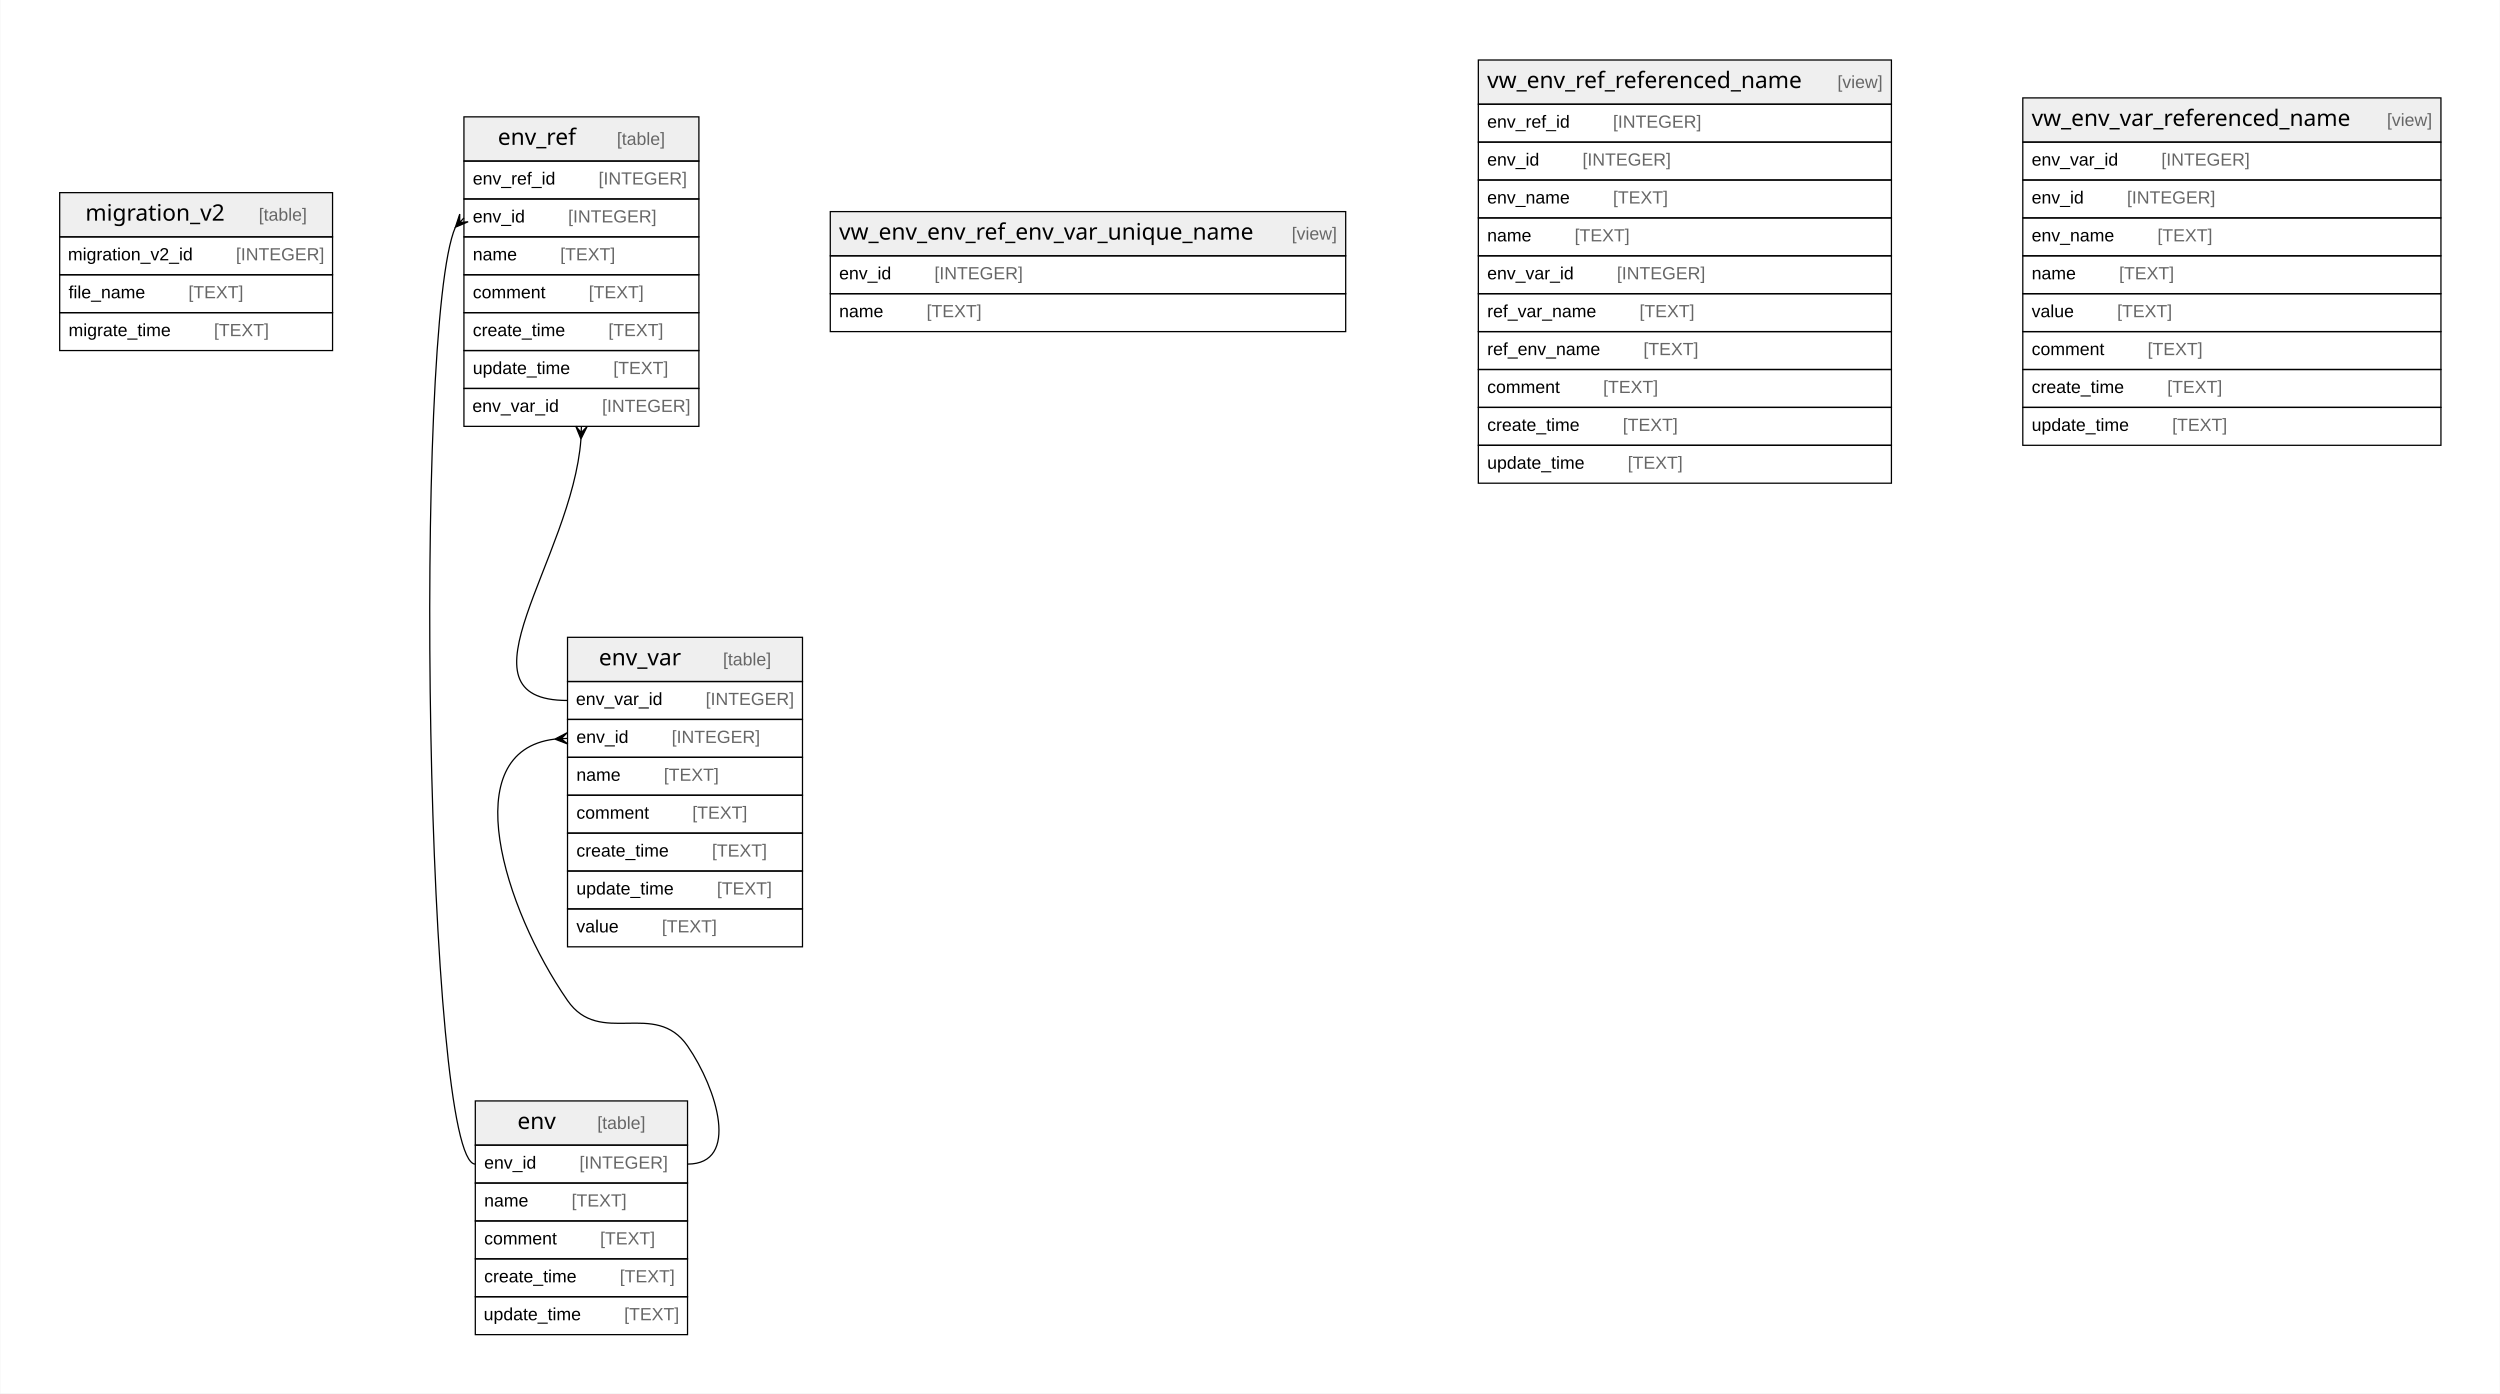
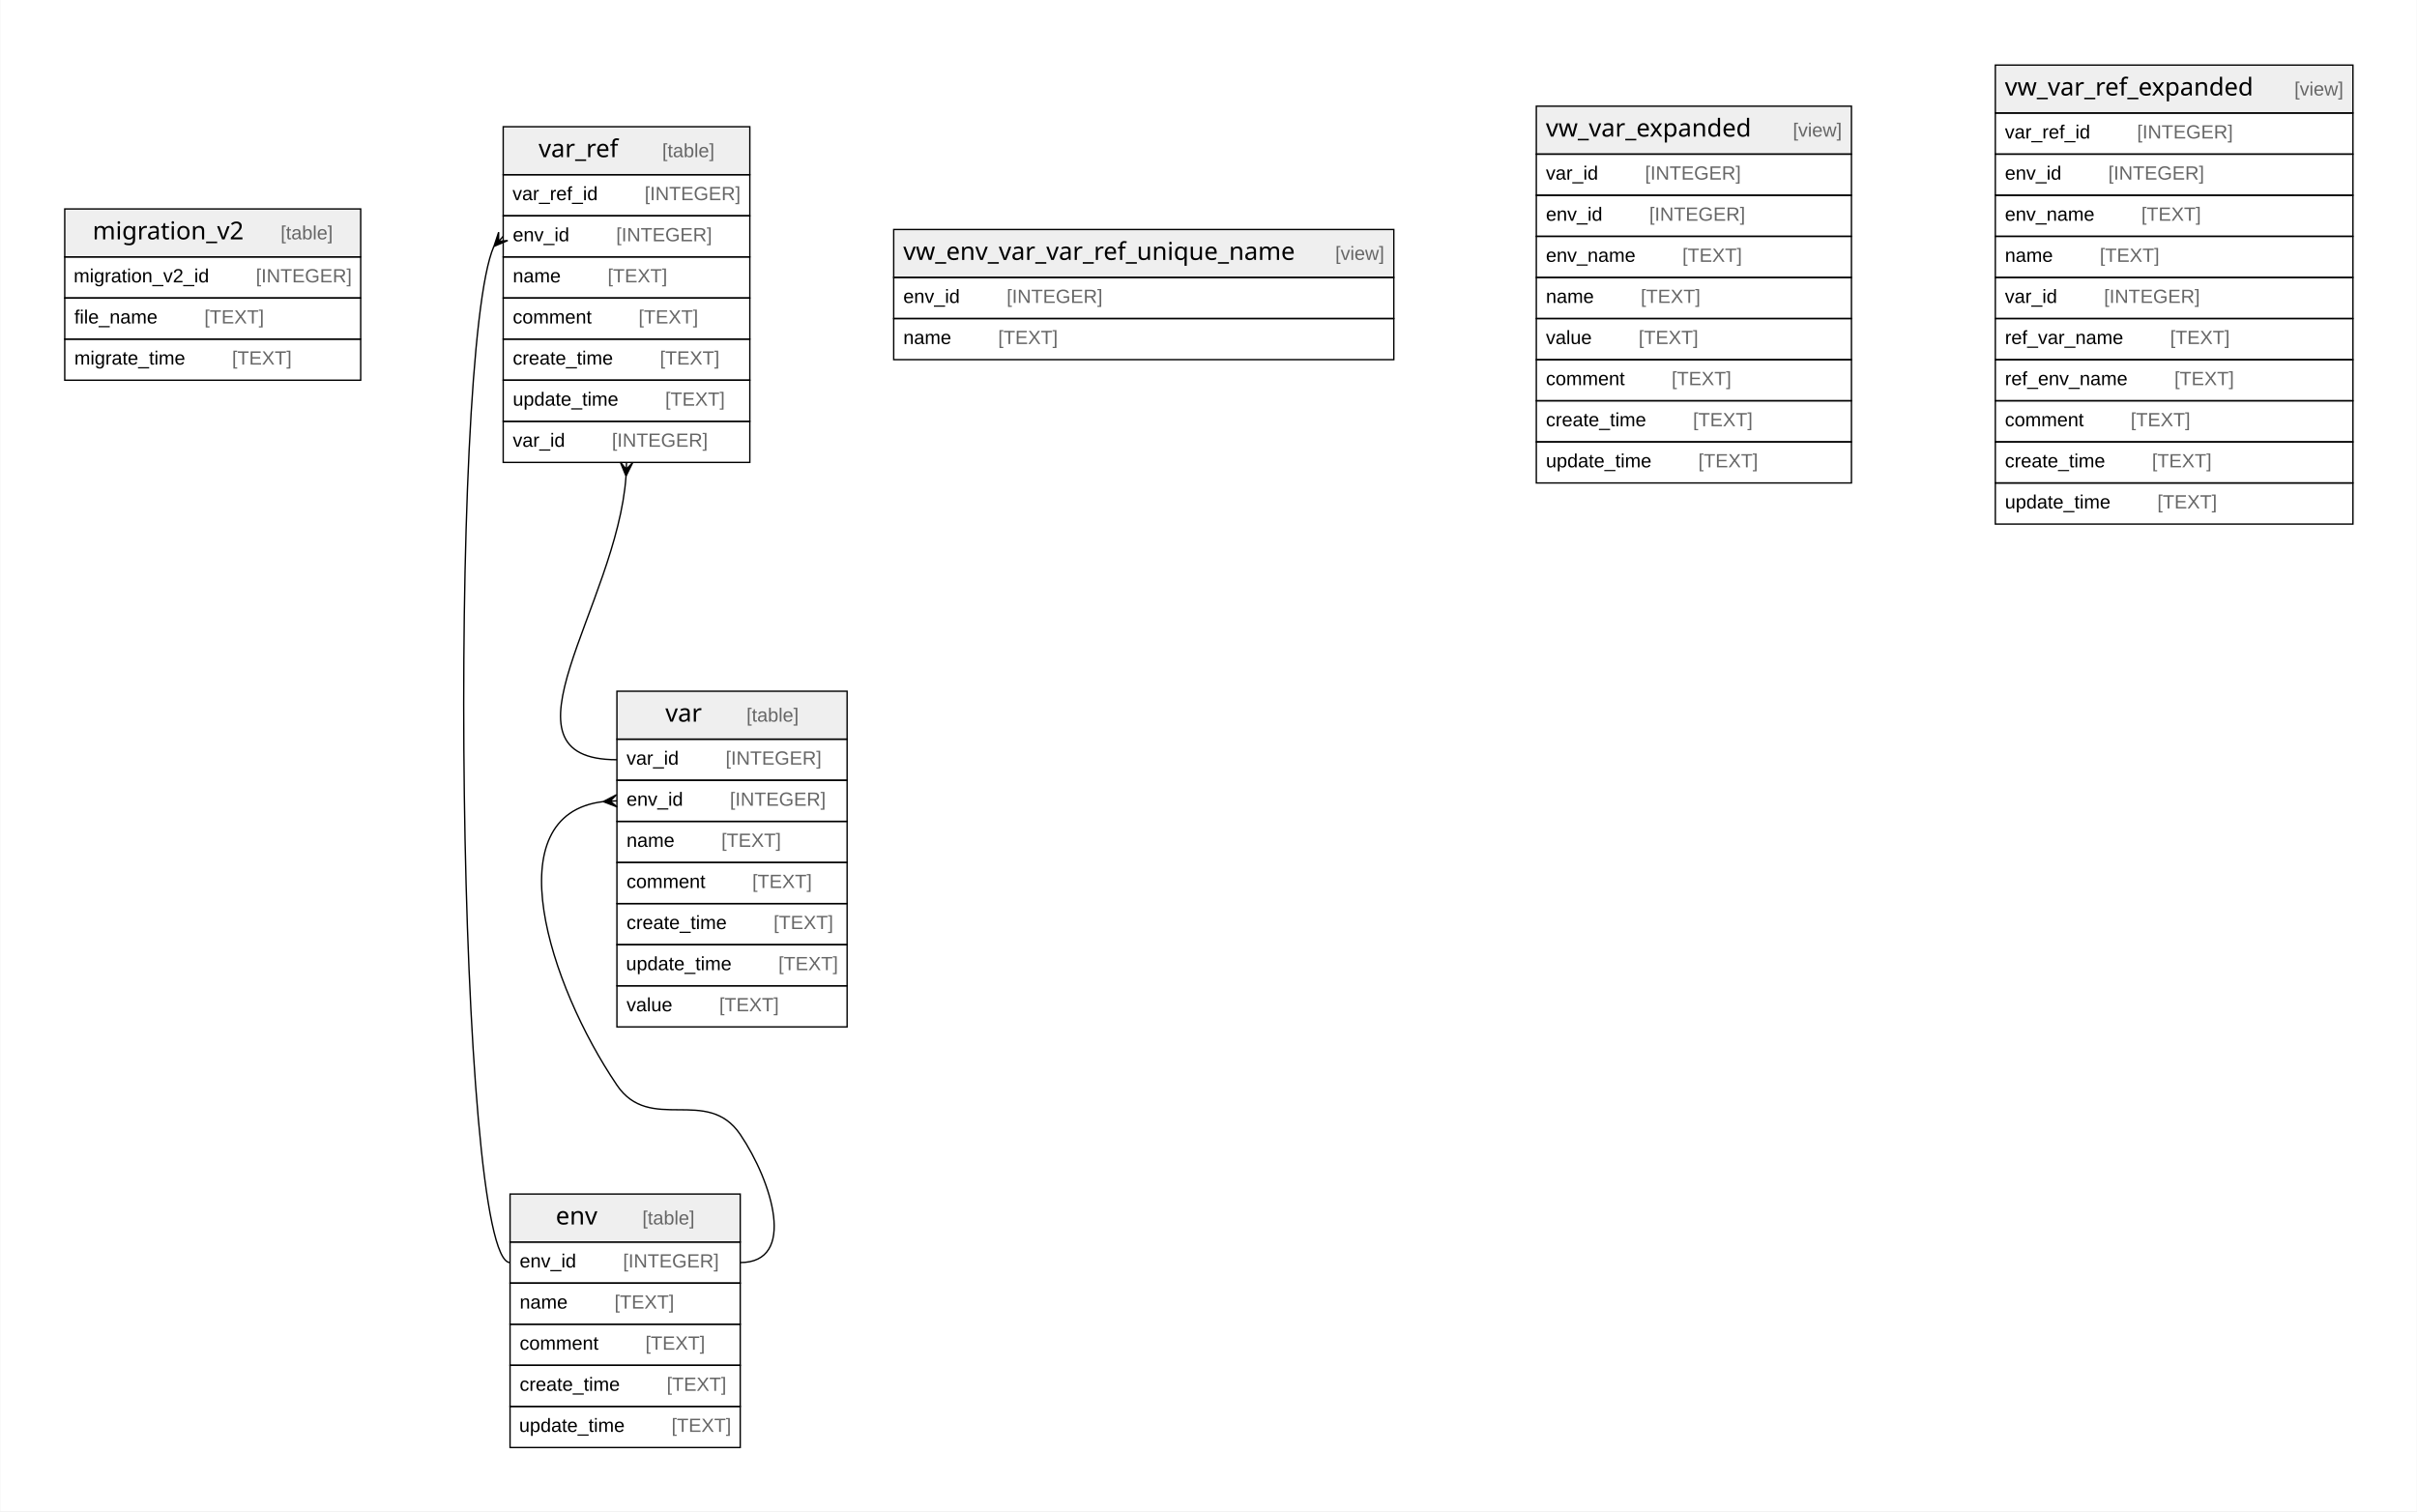
- <svg xmlns="http://www.w3.org/2000/svg" width="1979pt" height="1103pt" viewBox="0.00 0.00 1978.50 1103.00">
+ <svg xmlns="http://www.w3.org/2000/svg" width="1764pt" height="1103pt" viewBox="0.00 0.00 1763.50 1103.00">
  <g id="graph0" class="graph" transform="scale(1 1) rotate(0) translate(4 1099)">
-     <polygon fill="#ffffff" stroke="transparent" points="-4,4 -4,-1099 1974.5,-1099 1974.5,4 -4,4" />
+     <polygon fill="#ffffff" stroke="transparent" points="-4,4 -4,-1099 1759.5,-1099 1759.5,4 -4,4" />
    <g id="node1" class="node">
      <polygon fill="#efefef" stroke="transparent" points="43,-911.5 43,-946.5 259,-946.5 259,-911.5 43,-911.5" />
      <polygon fill="none" stroke="#000000" points="43,-911.5 43,-946.5 259,-946.5 259,-911.5 43,-911.5" />
      <text text-anchor="start" x="63.328" y="-924.3" font-family="Arial Bold" font-size="18.00" fill="#000000">migration_v2</text>
      <text text-anchor="start" x="166.341" y="-924.3" font-family="Arial" font-size="14.00" fill="#000000">    </text>
      <text text-anchor="start" x="200.545" y="-924.3" font-family="Arial" font-size="14.00" fill="#666666">[table]</text>
      <polygon fill="none" stroke="#000000" points="43,-881.5 43,-911.5 259,-911.5 259,-881.5 43,-881.5" />
      <text text-anchor="start" x="49.501" y="-892.9" font-family="Arial" font-size="14.00" fill="#000000">migration_v2_id    </text>
      <text text-anchor="start" x="182.498" y="-892.9" font-family="Arial" font-size="14.00" fill="#666666">[INTEGER]</text>
      <polygon fill="none" stroke="#000000" points="43,-851.5 43,-881.5 259,-881.5 259,-851.5 43,-851.5" />
      <text text-anchor="start" x="50" y="-862.9" font-family="Arial" font-size="14.00" fill="#000000">file_name    </text>
      <text text-anchor="start" x="144.882" y="-862.9" font-family="Arial" font-size="14.00" fill="#666666">[TEXT]</text>
      <polygon fill="none" stroke="#000000" points="43,-821.5 43,-851.5 259,-851.5 259,-821.5 43,-821.5" />
      <text text-anchor="start" x="50" y="-832.9" font-family="Arial" font-size="14.00" fill="#000000">migrate_time    </text>
      <text text-anchor="start" x="165.094" y="-832.9" font-family="Arial" font-size="14.00" fill="#666666">[TEXT]</text>
    </g>
    <g id="node2" class="node">
-       <polygon fill="#efefef" stroke="transparent" points="372,-192.5 372,-227.5 540,-227.5 540,-192.5 372,-192.5" />
-       <polygon fill="none" stroke="#000000" points="372,-192.5 372,-227.5 540,-227.5 540,-192.5 372,-192.5" />
-       <text text-anchor="start" x="405.328" y="-205.3" font-family="Arial Bold" font-size="18.00" fill="#000000">env</text>
-       <text text-anchor="start" x="434.341" y="-205.3" font-family="Arial" font-size="14.00" fill="#000000">    </text>
-       <text text-anchor="start" x="468.546" y="-205.3" font-family="Arial" font-size="14.00" fill="#666666">[table]</text>
-       <polygon fill="none" stroke="#000000" points="372,-162.5 372,-192.5 540,-192.5 540,-162.5 372,-162.5" />
-       <text text-anchor="start" x="379" y="-173.9" font-family="Arial" font-size="14.00" fill="#000000">env_id    </text>
-       <text text-anchor="start" x="454.442" y="-173.9" font-family="Arial" font-size="14.00" fill="#666666">[INTEGER]</text>
-       <polygon fill="none" stroke="#000000" points="372,-132.5 372,-162.5 540,-162.5 540,-132.5 372,-132.5" />
-       <text text-anchor="start" x="379" y="-143.9" font-family="Arial" font-size="14.00" fill="#000000">name    </text>
-       <text text-anchor="start" x="448.213" y="-143.9" font-family="Arial" font-size="14.00" fill="#666666">[TEXT]</text>
-       <polygon fill="none" stroke="#000000" points="372,-102.5 372,-132.5 540,-132.5 540,-102.5 372,-102.5" />
-       <text text-anchor="start" x="379" y="-113.9" font-family="Arial" font-size="14.00" fill="#000000">comment    </text>
-       <text text-anchor="start" x="470.764" y="-113.9" font-family="Arial" font-size="14.00" fill="#666666">[TEXT]</text>
-       <polygon fill="none" stroke="#000000" points="372,-72.5 372,-102.5 540,-102.5 540,-72.5 372,-72.5" />
-       <text text-anchor="start" x="379" y="-83.9" font-family="Arial" font-size="14.00" fill="#000000">create_time    </text>
-       <text text-anchor="start" x="486.327" y="-83.9" font-family="Arial" font-size="14.00" fill="#666666">[TEXT]</text>
-       <polygon fill="none" stroke="#000000" points="372,-42.5 372,-72.5 540,-72.5 540,-42.5 372,-42.5" />
-       <text text-anchor="start" x="378.604" y="-53.9" font-family="Arial" font-size="14.00" fill="#000000">update_time    </text>
-       <text text-anchor="start" x="489.836" y="-53.9" font-family="Arial" font-size="14.00" fill="#666666">[TEXT]</text>
+       <polygon fill="#efefef" stroke="transparent" points="368,-192.5 368,-227.5 536,-227.5 536,-192.5 368,-192.5" />
+       <polygon fill="none" stroke="#000000" points="368,-192.5 368,-227.5 536,-227.5 536,-192.5 368,-192.5" />
+       <text text-anchor="start" x="401.328" y="-205.3" font-family="Arial Bold" font-size="18.00" fill="#000000">env</text>
+       <text text-anchor="start" x="430.341" y="-205.3" font-family="Arial" font-size="14.00" fill="#000000">    </text>
+       <text text-anchor="start" x="464.546" y="-205.3" font-family="Arial" font-size="14.00" fill="#666666">[table]</text>
+       <polygon fill="none" stroke="#000000" points="368,-162.5 368,-192.5 536,-192.5 536,-162.5 368,-162.5" />
+       <text text-anchor="start" x="375" y="-173.9" font-family="Arial" font-size="14.00" fill="#000000">env_id    </text>
+       <text text-anchor="start" x="450.442" y="-173.9" font-family="Arial" font-size="14.00" fill="#666666">[INTEGER]</text>
+       <polygon fill="none" stroke="#000000" points="368,-132.5 368,-162.5 536,-162.5 536,-132.5 368,-132.5" />
+       <text text-anchor="start" x="375" y="-143.9" font-family="Arial" font-size="14.00" fill="#000000">name    </text>
+       <text text-anchor="start" x="444.213" y="-143.9" font-family="Arial" font-size="14.00" fill="#666666">[TEXT]</text>
+       <polygon fill="none" stroke="#000000" points="368,-102.5 368,-132.5 536,-132.5 536,-102.5 368,-102.5" />
+       <text text-anchor="start" x="375" y="-113.9" font-family="Arial" font-size="14.00" fill="#000000">comment    </text>
+       <text text-anchor="start" x="466.764" y="-113.9" font-family="Arial" font-size="14.00" fill="#666666">[TEXT]</text>
+       <polygon fill="none" stroke="#000000" points="368,-72.5 368,-102.5 536,-102.5 536,-72.5 368,-72.5" />
+       <text text-anchor="start" x="375" y="-83.9" font-family="Arial" font-size="14.00" fill="#000000">create_time    </text>
+       <text text-anchor="start" x="482.327" y="-83.9" font-family="Arial" font-size="14.00" fill="#666666">[TEXT]</text>
+       <polygon fill="none" stroke="#000000" points="368,-42.5 368,-72.5 536,-72.5 536,-42.5 368,-42.5" />
+       <text text-anchor="start" x="374.604" y="-53.9" font-family="Arial" font-size="14.00" fill="#000000">update_time    </text>
+       <text text-anchor="start" x="485.836" y="-53.9" font-family="Arial" font-size="14.00" fill="#666666">[TEXT]</text>
    </g>
    <g id="node3" class="node">
-       <polygon fill="#efefef" stroke="transparent" points="445,-559.5 445,-594.5 631,-594.5 631,-559.5 445,-559.5" />
-       <polygon fill="none" stroke="#000000" points="445,-559.5 445,-594.5 631,-594.5 631,-559.5 445,-559.5" />
-       <text text-anchor="start" x="469.826" y="-572.3" font-family="Arial Bold" font-size="18.00" fill="#000000">env_var</text>
-       <text text-anchor="start" x="533.843" y="-572.3" font-family="Arial" font-size="14.00" fill="#000000">    </text>
-       <text text-anchor="start" x="568.048" y="-572.3" font-family="Arial" font-size="14.00" fill="#666666">[table]</text>
-       <polygon fill="none" stroke="#000000" points="445,-529.5 445,-559.5 631,-559.5 631,-529.5 445,-529.5" />
-       <text text-anchor="start" x="451.666" y="-540.9" font-family="Arial" font-size="14.00" fill="#000000">env_var_id    </text>
-       <text text-anchor="start" x="554.333" y="-540.9" font-family="Arial" font-size="14.00" fill="#666666">[INTEGER]</text>
-       <polygon fill="none" stroke="#000000" points="445,-499.5 445,-529.5 631,-529.5 631,-499.5 445,-499.5" />
-       <text text-anchor="start" x="452" y="-510.9" font-family="Arial" font-size="14.00" fill="#000000">env_id    </text>
-       <text text-anchor="start" x="527.442" y="-510.9" font-family="Arial" font-size="14.00" fill="#666666">[INTEGER]</text>
-       <polygon fill="none" stroke="#000000" points="445,-469.5 445,-499.5 631,-499.5 631,-469.5 445,-469.5" />
-       <text text-anchor="start" x="452" y="-480.9" font-family="Arial" font-size="14.00" fill="#000000">name    </text>
-       <text text-anchor="start" x="521.213" y="-480.9" font-family="Arial" font-size="14.00" fill="#666666">[TEXT]</text>
-       <polygon fill="none" stroke="#000000" points="445,-439.5 445,-469.5 631,-469.5 631,-439.5 445,-439.5" />
-       <text text-anchor="start" x="452" y="-450.9" font-family="Arial" font-size="14.00" fill="#000000">comment    </text>
-       <text text-anchor="start" x="543.764" y="-450.9" font-family="Arial" font-size="14.00" fill="#666666">[TEXT]</text>
-       <polygon fill="none" stroke="#000000" points="445,-409.5 445,-439.5 631,-439.5 631,-409.5 445,-409.5" />
-       <text text-anchor="start" x="452" y="-420.9" font-family="Arial" font-size="14.00" fill="#000000">create_time    </text>
-       <text text-anchor="start" x="559.327" y="-420.9" font-family="Arial" font-size="14.00" fill="#666666">[TEXT]</text>
-       <polygon fill="none" stroke="#000000" points="445,-379.5 445,-409.5 631,-409.5 631,-379.5 445,-379.5" />
-       <text text-anchor="start" x="452" y="-390.9" font-family="Arial" font-size="14.00" fill="#000000">update_time    </text>
-       <text text-anchor="start" x="563.231" y="-390.9" font-family="Arial" font-size="14.00" fill="#666666">[TEXT]</text>
-       <polygon fill="none" stroke="#000000" points="445,-349.5 445,-379.5 631,-379.5 631,-349.5 445,-349.5" />
-       <text text-anchor="start" x="452" y="-360.9" font-family="Arial" font-size="14.00" fill="#000000">value    </text>
-       <text text-anchor="start" x="519.659" y="-360.9" font-family="Arial" font-size="14.00" fill="#666666">[TEXT]</text>
+       <polygon fill="#efefef" stroke="transparent" points="446,-559.5 446,-594.5 614,-594.5 614,-559.5 446,-559.5" />
+       <polygon fill="none" stroke="#000000" points="446,-559.5 446,-594.5 614,-594.5 614,-559.5 446,-559.5" />
+       <text text-anchor="start" x="481.335" y="-572.3" font-family="Arial Bold" font-size="18.00" fill="#000000">var</text>
+       <text text-anchor="start" x="506.334" y="-572.3" font-family="Arial" font-size="14.00" fill="#000000">    </text>
+       <text text-anchor="start" x="540.538" y="-572.3" font-family="Arial" font-size="14.00" fill="#666666">[table]</text>
+       <polygon fill="none" stroke="#000000" points="446,-529.5 446,-559.5 614,-559.5 614,-529.5 446,-529.5" />
+       <text text-anchor="start" x="453" y="-540.9" font-family="Arial" font-size="14.00" fill="#000000">var_id    </text>
+       <text text-anchor="start" x="525.32" y="-540.9" font-family="Arial" font-size="14.00" fill="#666666">[INTEGER]</text>
+       <polygon fill="none" stroke="#000000" points="446,-499.5 446,-529.5 614,-529.5 614,-499.5 446,-499.5" />
+       <text text-anchor="start" x="453" y="-510.9" font-family="Arial" font-size="14.00" fill="#000000">env_id    </text>
+       <text text-anchor="start" x="528.442" y="-510.9" font-family="Arial" font-size="14.00" fill="#666666">[INTEGER]</text>
+       <polygon fill="none" stroke="#000000" points="446,-469.5 446,-499.5 614,-499.5 614,-469.5 446,-469.5" />
+       <text text-anchor="start" x="453" y="-480.9" font-family="Arial" font-size="14.00" fill="#000000">name    </text>
+       <text text-anchor="start" x="522.213" y="-480.9" font-family="Arial" font-size="14.00" fill="#666666">[TEXT]</text>
+       <polygon fill="none" stroke="#000000" points="446,-439.5 446,-469.5 614,-469.5 614,-439.5 446,-439.5" />
+       <text text-anchor="start" x="453" y="-450.9" font-family="Arial" font-size="14.00" fill="#000000">comment    </text>
+       <text text-anchor="start" x="544.764" y="-450.9" font-family="Arial" font-size="14.00" fill="#666666">[TEXT]</text>
+       <polygon fill="none" stroke="#000000" points="446,-409.5 446,-439.5 614,-439.5 614,-409.5 446,-409.5" />
+       <text text-anchor="start" x="453" y="-420.9" font-family="Arial" font-size="14.00" fill="#000000">create_time    </text>
+       <text text-anchor="start" x="560.327" y="-420.9" font-family="Arial" font-size="14.00" fill="#666666">[TEXT]</text>
+       <polygon fill="none" stroke="#000000" points="446,-379.5 446,-409.5 614,-409.5 614,-379.5 446,-379.5" />
+       <text text-anchor="start" x="452.604" y="-390.9" font-family="Arial" font-size="14.00" fill="#000000">update_time    </text>
+       <text text-anchor="start" x="563.836" y="-390.9" font-family="Arial" font-size="14.00" fill="#666666">[TEXT]</text>
+       <polygon fill="none" stroke="#000000" points="446,-349.5 446,-379.5 614,-379.5 614,-349.5 446,-349.5" />
+       <text text-anchor="start" x="453" y="-360.9" font-family="Arial" font-size="14.00" fill="#000000">value    </text>
+       <text text-anchor="start" x="520.659" y="-360.9" font-family="Arial" font-size="14.00" fill="#666666">[TEXT]</text>
    </g>
    <g id="edge1" class="edge">
-       <path fill="none" stroke="#000000" d="M434.79,-513.909C355.908,-504.303 394.649,-379.926 445,-307 470.654,-269.844 514.346,-308.156 540,-271 563.611,-236.804 581.556,-177.5 540,-177.5" />
-       <polygon fill="#000000" stroke="#000000" points="435.017,-513.922 444.74,-518.992 440.008,-514.211 445,-514.5 445,-514.5 445,-514.5 440.008,-514.211 445.26,-510.007 435.017,-513.922 435.017,-513.922" />
+       <path fill="none" stroke="#000000" d="M435.793,-513.911C356.96,-504.339 396.317,-380.383 446,-307 470.153,-271.326 511.847,-306.674 536,-271 559.297,-236.589 577.556,-177.5 536,-177.5" />
+       <polygon fill="#000000" stroke="#000000" points="436.017,-513.924 445.741,-518.992 441.008,-514.212 446,-514.5 446,-514.5 446,-514.5 441.008,-514.212 446.259,-510.007 436.017,-513.924 436.017,-513.924" />
    </g>
    <g id="node4" class="node">
-       <polygon fill="#efefef" stroke="transparent" points="363,-971.5 363,-1006.5 549,-1006.5 549,-971.5 363,-971.5" />
-       <polygon fill="none" stroke="#000000" points="363,-971.5 363,-1006.5 549,-1006.5 549,-971.5 363,-971.5" />
-       <text text-anchor="start" x="389.825" y="-984.3" font-family="Arial Bold" font-size="18.00" fill="#000000">env_ref</text>
-       <text text-anchor="start" x="449.844" y="-984.3" font-family="Arial" font-size="14.00" fill="#000000">    </text>
-       <text text-anchor="start" x="484.049" y="-984.3" font-family="Arial" font-size="14.00" fill="#666666">[table]</text>
-       <polygon fill="none" stroke="#000000" points="363,-941.5 363,-971.5 549,-971.5 549,-941.5 363,-941.5" />
-       <text text-anchor="start" x="370" y="-952.9" font-family="Arial" font-size="14.00" fill="#000000">env_ref_id    </text>
-       <text text-anchor="start" x="469.558" y="-952.9" font-family="Arial" font-size="14.00" fill="#666666">[INTEGER]</text>
-       <polygon fill="none" stroke="#000000" points="363,-911.5 363,-941.5 549,-941.5 549,-911.5 363,-911.5" />
+       <polygon fill="#efefef" stroke="transparent" points="363,-971.5 363,-1006.5 543,-1006.5 543,-971.5 363,-971.5" />
+       <polygon fill="none" stroke="#000000" points="363,-971.5 363,-1006.5 543,-1006.5 543,-971.5 363,-971.5" />
+       <text text-anchor="start" x="388.832" y="-984.3" font-family="Arial Bold" font-size="18.00" fill="#000000">var_ref</text>
+       <text text-anchor="start" x="444.837" y="-984.3" font-family="Arial" font-size="14.00" fill="#000000">    </text>
+       <text text-anchor="start" x="479.042" y="-984.3" font-family="Arial" font-size="14.00" fill="#666666">[table]</text>
+       <polygon fill="none" stroke="#000000" points="363,-941.5 363,-971.5 543,-971.5 543,-941.5 363,-941.5" />
+       <text text-anchor="start" x="369.781" y="-952.9" font-family="Arial" font-size="14.00" fill="#000000">var_ref_id    </text>
+       <text text-anchor="start" x="466.217" y="-952.9" font-family="Arial" font-size="14.00" fill="#666666">[INTEGER]</text>
+       <polygon fill="none" stroke="#000000" points="363,-911.5 363,-941.5 543,-941.5 543,-911.5 363,-911.5" />
      <text text-anchor="start" x="370" y="-922.9" font-family="Arial" font-size="14.00" fill="#000000">env_id    </text>
      <text text-anchor="start" x="445.442" y="-922.9" font-family="Arial" font-size="14.00" fill="#666666">[INTEGER]</text>
-       <polygon fill="none" stroke="#000000" points="363,-881.5 363,-911.5 549,-911.5 549,-881.5 363,-881.5" />
+       <polygon fill="none" stroke="#000000" points="363,-881.5 363,-911.5 543,-911.5 543,-881.5 363,-881.5" />
      <text text-anchor="start" x="370" y="-892.9" font-family="Arial" font-size="14.00" fill="#000000">name    </text>
      <text text-anchor="start" x="439.213" y="-892.9" font-family="Arial" font-size="14.00" fill="#666666">[TEXT]</text>
-       <polygon fill="none" stroke="#000000" points="363,-851.5 363,-881.5 549,-881.5 549,-851.5 363,-851.5" />
+       <polygon fill="none" stroke="#000000" points="363,-851.5 363,-881.5 543,-881.5 543,-851.5 363,-851.5" />
      <text text-anchor="start" x="370" y="-862.9" font-family="Arial" font-size="14.00" fill="#000000">comment    </text>
      <text text-anchor="start" x="461.764" y="-862.9" font-family="Arial" font-size="14.00" fill="#666666">[TEXT]</text>
-       <polygon fill="none" stroke="#000000" points="363,-821.5 363,-851.5 549,-851.5 549,-821.5 363,-821.5" />
+       <polygon fill="none" stroke="#000000" points="363,-821.5 363,-851.5 543,-851.5 543,-821.5 363,-821.5" />
      <text text-anchor="start" x="370" y="-832.9" font-family="Arial" font-size="14.00" fill="#000000">create_time    </text>
      <text text-anchor="start" x="477.327" y="-832.9" font-family="Arial" font-size="14.00" fill="#666666">[TEXT]</text>
-       <polygon fill="none" stroke="#000000" points="363,-791.5 363,-821.5 549,-821.5 549,-791.5 363,-791.5" />
+       <polygon fill="none" stroke="#000000" points="363,-791.5 363,-821.5 543,-821.5 543,-791.5 363,-791.5" />
      <text text-anchor="start" x="370" y="-802.9" font-family="Arial" font-size="14.00" fill="#000000">update_time    </text>
      <text text-anchor="start" x="481.231" y="-802.9" font-family="Arial" font-size="14.00" fill="#666666">[TEXT]</text>
-       <polygon fill="none" stroke="#000000" points="363,-761.5 363,-791.5 549,-791.5 549,-761.5 363,-761.5" />
-       <text text-anchor="start" x="369.666" y="-772.9" font-family="Arial" font-size="14.00" fill="#000000">env_var_id    </text>
-       <text text-anchor="start" x="472.333" y="-772.9" font-family="Arial" font-size="14.00" fill="#666666">[INTEGER]</text>
+       <polygon fill="none" stroke="#000000" points="363,-761.5 363,-791.5 543,-791.5 543,-761.5 363,-761.5" />
+       <text text-anchor="start" x="370" y="-772.9" font-family="Arial" font-size="14.00" fill="#000000">var_id    </text>
+       <text text-anchor="start" x="442.32" y="-772.9" font-family="Arial" font-size="14.00" fill="#666666">[INTEGER]</text>
    </g>
    <g id="edge3" class="edge">
-       <path fill="none" stroke="#000000" d="M356.203,-919.087C322.553,-841.298 332.824,-177.5 372,-177.5" />
-       <polygon fill="#000000" stroke="#000000" points="356.242,-919.129 359.683,-929.541 359.621,-922.815 363,-926.5 363,-926.5 363,-926.5 359.621,-922.815 366.317,-923.459 356.242,-919.129 356.242,-919.129" />
+       <path fill="none" stroke="#000000" d="M356.163,-919.087C322.1,-841.298 328.826,-177.5 368,-177.5" />
+       <polygon fill="#000000" stroke="#000000" points="356.221,-919.149 359.692,-929.551 359.61,-922.824 363,-926.5 363,-926.5 363,-926.5 359.61,-922.824 366.308,-923.449 356.221,-919.149 356.221,-919.149" />
    </g>
    <g id="edge2" class="edge">
-       <path fill="none" stroke="#000000" d="M455.615,-751.233C448.689,-656.613 351.827,-544.5 445,-544.5" />
-       <polygon fill="#000000" stroke="#000000" points="455.625,-751.507 451.503,-761.669 455.812,-756.504 456,-761.5 456,-761.5 456,-761.5 455.812,-756.504 460.497,-761.331 455.625,-751.507 455.625,-751.507" />
+       <path fill="none" stroke="#000000" d="M452.629,-751.24C445.97,-656.681 352.898,-544.5 446,-544.5" />
+       <polygon fill="#000000" stroke="#000000" points="452.639,-751.506 448.503,-761.663 452.82,-756.503 453,-761.5 453,-761.5 453,-761.5 452.82,-756.503 457.497,-761.337 452.639,-751.506 452.639,-751.506" />
    </g>
    <g id="node5" class="node">
-       <polygon fill="#efefef" stroke="transparent" points="653,-896.5 653,-931.5 1061,-931.5 1061,-896.5 653,-896.5" />
-       <polygon fill="none" stroke="#000000" points="653,-896.5 653,-931.5 1061,-931.5 1061,-896.5 653,-896.5" />
-       <text text-anchor="start" x="659.954" y="-909.3" font-family="Arial Bold" font-size="18.00" fill="#000000">vw_env_env_ref_env_var_unique_name</text>
-       <text text-anchor="start" x="984.064" y="-909.3" font-family="Arial" font-size="14.00" fill="#000000">    </text>
-       <text text-anchor="start" x="1018.269" y="-909.3" font-family="Arial" font-size="14.00" fill="#666666">[view]</text>
-       <polygon fill="none" stroke="#000000" points="653,-866.5 653,-896.5 1061,-896.5 1061,-866.5 653,-866.5" />
-       <text text-anchor="start" x="660" y="-877.9" font-family="Arial" font-size="14.00" fill="#000000">env_id    </text>
-       <text text-anchor="start" x="735.442" y="-877.9" font-family="Arial" font-size="14.00" fill="#666666">[INTEGER]</text>
-       <polygon fill="none" stroke="#000000" points="653,-836.5 653,-866.5 1061,-866.5 1061,-836.5 653,-836.5" />
-       <text text-anchor="start" x="660" y="-847.9" font-family="Arial" font-size="14.00" fill="#000000">name    </text>
-       <text text-anchor="start" x="729.213" y="-847.9" font-family="Arial" font-size="14.00" fill="#666666">[TEXT]</text>
+       <polygon fill="#efefef" stroke="transparent" points="648,-896.5 648,-931.5 1013,-931.5 1013,-896.5 648,-896.5" />
+       <polygon fill="none" stroke="#000000" points="648,-896.5 648,-931.5 1013,-931.5 1013,-896.5 648,-896.5" />
+       <text text-anchor="start" x="654.971" y="-909.3" font-family="Arial Bold" font-size="18.00" fill="#000000">vw_env_var_var_ref_unique_name</text>
+       <text text-anchor="start" x="936.048" y="-909.3" font-family="Arial" font-size="14.00" fill="#000000">    </text>
+       <text text-anchor="start" x="970.253" y="-909.3" font-family="Arial" font-size="14.00" fill="#666666">[view]</text>
+       <polygon fill="none" stroke="#000000" points="648,-866.5 648,-896.5 1013,-896.5 1013,-866.5 648,-866.5" />
+       <text text-anchor="start" x="655" y="-877.9" font-family="Arial" font-size="14.00" fill="#000000">env_id    </text>
+       <text text-anchor="start" x="730.442" y="-877.9" font-family="Arial" font-size="14.00" fill="#666666">[INTEGER]</text>
+       <polygon fill="none" stroke="#000000" points="648,-836.5 648,-866.5 1013,-866.5 1013,-836.5 648,-836.5" />
+       <text text-anchor="start" x="655" y="-847.9" font-family="Arial" font-size="14.00" fill="#000000">name    </text>
+       <text text-anchor="start" x="724.213" y="-847.9" font-family="Arial" font-size="14.00" fill="#666666">[TEXT]</text>
    </g>
    <g id="node6" class="node">
-       <polygon fill="#efefef" stroke="transparent" points="1166,-1016.5 1166,-1051.5 1493,-1051.5 1493,-1016.5 1166,-1016.5" />
-       <polygon fill="none" stroke="#000000" points="1166,-1016.5 1166,-1051.5 1493,-1051.5 1493,-1016.5 1166,-1016.5" />
-       <text text-anchor="start" x="1172.976" y="-1029.3" font-family="Arial Bold" font-size="18.00" fill="#000000">vw_env_ref_referenced_name</text>
-       <text text-anchor="start" x="1416.042" y="-1029.3" font-family="Arial" font-size="14.00" fill="#000000">    </text>
-       <text text-anchor="start" x="1450.247" y="-1029.3" font-family="Arial" font-size="14.00" fill="#666666">[view]</text>
-       <polygon fill="none" stroke="#000000" points="1166,-986.5 1166,-1016.5 1493,-1016.5 1493,-986.5 1166,-986.5" />
-       <text text-anchor="start" x="1173" y="-997.9" font-family="Arial" font-size="14.00" fill="#000000">env_ref_id    </text>
-       <text text-anchor="start" x="1272.558" y="-997.9" font-family="Arial" font-size="14.00" fill="#666666">[INTEGER]</text>
-       <polygon fill="none" stroke="#000000" points="1166,-956.5 1166,-986.5 1493,-986.5 1493,-956.5 1166,-956.5" />
-       <text text-anchor="start" x="1173" y="-967.9" font-family="Arial" font-size="14.00" fill="#000000">env_id    </text>
-       <text text-anchor="start" x="1248.442" y="-967.9" font-family="Arial" font-size="14.00" fill="#666666">[INTEGER]</text>
-       <polygon fill="none" stroke="#000000" points="1166,-926.5 1166,-956.5 1493,-956.5 1493,-926.5 1166,-926.5" />
-       <text text-anchor="start" x="1173" y="-937.9" font-family="Arial" font-size="14.00" fill="#000000">env_name    </text>
-       <text text-anchor="start" x="1272.561" y="-937.9" font-family="Arial" font-size="14.00" fill="#666666">[TEXT]</text>
-       <polygon fill="none" stroke="#000000" points="1166,-896.5 1166,-926.5 1493,-926.5 1493,-896.5 1166,-896.5" />
-       <text text-anchor="start" x="1173" y="-907.9" font-family="Arial" font-size="14.00" fill="#000000">name    </text>
-       <text text-anchor="start" x="1242.213" y="-907.9" font-family="Arial" font-size="14.00" fill="#666666">[TEXT]</text>
-       <polygon fill="none" stroke="#000000" points="1166,-866.5 1166,-896.5 1493,-896.5 1493,-866.5 1166,-866.5" />
-       <text text-anchor="start" x="1173" y="-877.9" font-family="Arial" font-size="14.00" fill="#000000">env_var_id    </text>
-       <text text-anchor="start" x="1275.668" y="-877.9" font-family="Arial" font-size="14.00" fill="#666666">[INTEGER]</text>
-       <polygon fill="none" stroke="#000000" points="1166,-836.5 1166,-866.5 1493,-866.5 1493,-836.5 1166,-836.5" />
-       <text text-anchor="start" x="1173" y="-847.9" font-family="Arial" font-size="14.00" fill="#000000">ref_var_name    </text>
-       <text text-anchor="start" x="1293.555" y="-847.9" font-family="Arial" font-size="14.00" fill="#666666">[TEXT]</text>
-       <polygon fill="none" stroke="#000000" points="1166,-806.5 1166,-836.5 1493,-836.5 1493,-806.5 1166,-806.5" />
-       <text text-anchor="start" x="1173" y="-817.9" font-family="Arial" font-size="14.00" fill="#000000">ref_env_name    </text>
-       <text text-anchor="start" x="1296.677" y="-817.9" font-family="Arial" font-size="14.00" fill="#666666">[TEXT]</text>
-       <polygon fill="none" stroke="#000000" points="1166,-776.5 1166,-806.5 1493,-806.5 1493,-776.5 1166,-776.5" />
-       <text text-anchor="start" x="1173" y="-787.9" font-family="Arial" font-size="14.00" fill="#000000">comment    </text>
-       <text text-anchor="start" x="1264.764" y="-787.9" font-family="Arial" font-size="14.00" fill="#666666">[TEXT]</text>
-       <polygon fill="none" stroke="#000000" points="1166,-746.5 1166,-776.5 1493,-776.5 1493,-746.5 1166,-746.5" />
-       <text text-anchor="start" x="1173" y="-757.9" font-family="Arial" font-size="14.00" fill="#000000">create_time    </text>
-       <text text-anchor="start" x="1280.327" y="-757.9" font-family="Arial" font-size="14.00" fill="#666666">[TEXT]</text>
-       <polygon fill="none" stroke="#000000" points="1166,-716.5 1166,-746.5 1493,-746.5 1493,-716.5 1166,-716.5" />
-       <text text-anchor="start" x="1173" y="-727.9" font-family="Arial" font-size="14.00" fill="#000000">update_time    </text>
-       <text text-anchor="start" x="1284.231" y="-727.9" font-family="Arial" font-size="14.00" fill="#666666">[TEXT]</text>
+       <polygon fill="#efefef" stroke="transparent" points="1117,-986.5 1117,-1021.5 1347,-1021.5 1347,-986.5 1117,-986.5" />
+       <polygon fill="none" stroke="#000000" points="1117,-986.5 1117,-1021.5 1347,-1021.5 1347,-986.5 1117,-986.5" />
+       <text text-anchor="start" x="1123.985" y="-999.3" font-family="Arial Bold" font-size="18.00" fill="#000000">vw_var_expanded</text>
+       <text text-anchor="start" x="1270.033" y="-999.3" font-family="Arial" font-size="14.00" fill="#000000">    </text>
+       <text text-anchor="start" x="1304.238" y="-999.3" font-family="Arial" font-size="14.00" fill="#666666">[view]</text>
+       <polygon fill="none" stroke="#000000" points="1117,-956.5 1117,-986.5 1347,-986.5 1347,-956.5 1117,-956.5" />
+       <text text-anchor="start" x="1124" y="-967.9" font-family="Arial" font-size="14.00" fill="#000000">var_id    </text>
+       <text text-anchor="start" x="1196.32" y="-967.9" font-family="Arial" font-size="14.00" fill="#666666">[INTEGER]</text>
+       <polygon fill="none" stroke="#000000" points="1117,-926.5 1117,-956.5 1347,-956.5 1347,-926.5 1117,-926.5" />
+       <text text-anchor="start" x="1124" y="-937.9" font-family="Arial" font-size="14.00" fill="#000000">env_id    </text>
+       <text text-anchor="start" x="1199.442" y="-937.9" font-family="Arial" font-size="14.00" fill="#666666">[INTEGER]</text>
+       <polygon fill="none" stroke="#000000" points="1117,-896.5 1117,-926.5 1347,-926.5 1347,-896.5 1117,-896.5" />
+       <text text-anchor="start" x="1124" y="-907.9" font-family="Arial" font-size="14.00" fill="#000000">env_name    </text>
+       <text text-anchor="start" x="1223.561" y="-907.9" font-family="Arial" font-size="14.00" fill="#666666">[TEXT]</text>
+       <polygon fill="none" stroke="#000000" points="1117,-866.5 1117,-896.5 1347,-896.5 1347,-866.5 1117,-866.5" />
+       <text text-anchor="start" x="1124" y="-877.9" font-family="Arial" font-size="14.00" fill="#000000">name    </text>
+       <text text-anchor="start" x="1193.213" y="-877.9" font-family="Arial" font-size="14.00" fill="#666666">[TEXT]</text>
+       <polygon fill="none" stroke="#000000" points="1117,-836.5 1117,-866.5 1347,-866.5 1347,-836.5 1117,-836.5" />
+       <text text-anchor="start" x="1124" y="-847.9" font-family="Arial" font-size="14.00" fill="#000000">value    </text>
+       <text text-anchor="start" x="1191.659" y="-847.9" font-family="Arial" font-size="14.00" fill="#666666">[TEXT]</text>
+       <polygon fill="none" stroke="#000000" points="1117,-806.5 1117,-836.5 1347,-836.5 1347,-806.5 1117,-806.5" />
+       <text text-anchor="start" x="1124" y="-817.9" font-family="Arial" font-size="14.00" fill="#000000">comment    </text>
+       <text text-anchor="start" x="1215.764" y="-817.9" font-family="Arial" font-size="14.00" fill="#666666">[TEXT]</text>
+       <polygon fill="none" stroke="#000000" points="1117,-776.5 1117,-806.5 1347,-806.5 1347,-776.5 1117,-776.5" />
+       <text text-anchor="start" x="1124" y="-787.9" font-family="Arial" font-size="14.00" fill="#000000">create_time    </text>
+       <text text-anchor="start" x="1231.327" y="-787.9" font-family="Arial" font-size="14.00" fill="#666666">[TEXT]</text>
+       <polygon fill="none" stroke="#000000" points="1117,-746.5 1117,-776.5 1347,-776.5 1347,-746.5 1117,-746.5" />
+       <text text-anchor="start" x="1124" y="-757.9" font-family="Arial" font-size="14.00" fill="#000000">update_time    </text>
+       <text text-anchor="start" x="1235.231" y="-757.9" font-family="Arial" font-size="14.00" fill="#666666">[TEXT]</text>
    </g>
    <g id="node7" class="node">
-       <polygon fill="#efefef" stroke="transparent" points="1597,-986.5 1597,-1021.5 1928,-1021.5 1928,-986.5 1597,-986.5" />
-       <polygon fill="none" stroke="#000000" points="1597,-986.5 1597,-1021.5 1928,-1021.5 1928,-986.5 1597,-986.5" />
-       <text text-anchor="start" x="1603.977" y="-999.3" font-family="Arial Bold" font-size="18.00" fill="#000000">vw_env_var_referenced_name</text>
-       <text text-anchor="start" x="1851.041" y="-999.3" font-family="Arial" font-size="14.00" fill="#000000">    </text>
-       <text text-anchor="start" x="1885.246" y="-999.3" font-family="Arial" font-size="14.00" fill="#666666">[view]</text>
-       <polygon fill="none" stroke="#000000" points="1597,-956.5 1597,-986.5 1928,-986.5 1928,-956.5 1597,-956.5" />
-       <text text-anchor="start" x="1604" y="-967.9" font-family="Arial" font-size="14.00" fill="#000000">env_var_id    </text>
-       <text text-anchor="start" x="1706.668" y="-967.9" font-family="Arial" font-size="14.00" fill="#666666">[INTEGER]</text>
-       <polygon fill="none" stroke="#000000" points="1597,-926.5 1597,-956.5 1928,-956.5 1928,-926.5 1597,-926.5" />
-       <text text-anchor="start" x="1604" y="-937.9" font-family="Arial" font-size="14.00" fill="#000000">env_id    </text>
-       <text text-anchor="start" x="1679.442" y="-937.9" font-family="Arial" font-size="14.00" fill="#666666">[INTEGER]</text>
-       <polygon fill="none" stroke="#000000" points="1597,-896.5 1597,-926.5 1928,-926.5 1928,-896.5 1597,-896.5" />
-       <text text-anchor="start" x="1604" y="-907.9" font-family="Arial" font-size="14.00" fill="#000000">env_name    </text>
-       <text text-anchor="start" x="1703.561" y="-907.9" font-family="Arial" font-size="14.00" fill="#666666">[TEXT]</text>
-       <polygon fill="none" stroke="#000000" points="1597,-866.5 1597,-896.5 1928,-896.5 1928,-866.5 1597,-866.5" />
-       <text text-anchor="start" x="1604" y="-877.9" font-family="Arial" font-size="14.00" fill="#000000">name    </text>
-       <text text-anchor="start" x="1673.213" y="-877.9" font-family="Arial" font-size="14.00" fill="#666666">[TEXT]</text>
-       <polygon fill="none" stroke="#000000" points="1597,-836.5 1597,-866.5 1928,-866.5 1928,-836.5 1597,-836.5" />
-       <text text-anchor="start" x="1604" y="-847.9" font-family="Arial" font-size="14.00" fill="#000000">value    </text>
-       <text text-anchor="start" x="1671.659" y="-847.9" font-family="Arial" font-size="14.00" fill="#666666">[TEXT]</text>
-       <polygon fill="none" stroke="#000000" points="1597,-806.5 1597,-836.5 1928,-836.5 1928,-806.5 1597,-806.5" />
-       <text text-anchor="start" x="1604" y="-817.9" font-family="Arial" font-size="14.00" fill="#000000">comment    </text>
-       <text text-anchor="start" x="1695.764" y="-817.9" font-family="Arial" font-size="14.00" fill="#666666">[TEXT]</text>
-       <polygon fill="none" stroke="#000000" points="1597,-776.5 1597,-806.5 1928,-806.5 1928,-776.5 1597,-776.5" />
-       <text text-anchor="start" x="1604" y="-787.9" font-family="Arial" font-size="14.00" fill="#000000">create_time    </text>
-       <text text-anchor="start" x="1711.327" y="-787.9" font-family="Arial" font-size="14.00" fill="#666666">[TEXT]</text>
-       <polygon fill="none" stroke="#000000" points="1597,-746.5 1597,-776.5 1928,-776.5 1928,-746.5 1597,-746.5" />
-       <text text-anchor="start" x="1604" y="-757.9" font-family="Arial" font-size="14.00" fill="#000000">update_time    </text>
-       <text text-anchor="start" x="1715.231" y="-757.9" font-family="Arial" font-size="14.00" fill="#666666">[TEXT]</text>
+       <polygon fill="#efefef" stroke="transparent" points="1452,-1016.5 1452,-1051.5 1713,-1051.5 1713,-1016.5 1452,-1016.5" />
+       <polygon fill="none" stroke="#000000" points="1452,-1016.5 1452,-1051.5 1713,-1051.5 1713,-1016.5 1452,-1016.5" />
+       <text text-anchor="start" x="1458.982" y="-1029.3" font-family="Arial Bold" font-size="18.00" fill="#000000">vw_var_ref_expanded</text>
+       <text text-anchor="start" x="1636.037" y="-1029.3" font-family="Arial" font-size="14.00" fill="#000000">    </text>
+       <text text-anchor="start" x="1670.242" y="-1029.3" font-family="Arial" font-size="14.00" fill="#666666">[view]</text>
+       <polygon fill="none" stroke="#000000" points="1452,-986.5 1452,-1016.5 1713,-1016.5 1713,-986.5 1452,-986.5" />
+       <text text-anchor="start" x="1459" y="-997.9" font-family="Arial" font-size="14.00" fill="#000000">var_ref_id    </text>
+       <text text-anchor="start" x="1555.436" y="-997.9" font-family="Arial" font-size="14.00" fill="#666666">[INTEGER]</text>
+       <polygon fill="none" stroke="#000000" points="1452,-956.5 1452,-986.5 1713,-986.5 1713,-956.5 1452,-956.5" />
+       <text text-anchor="start" x="1459" y="-967.9" font-family="Arial" font-size="14.00" fill="#000000">env_id    </text>
+       <text text-anchor="start" x="1534.442" y="-967.9" font-family="Arial" font-size="14.00" fill="#666666">[INTEGER]</text>
+       <polygon fill="none" stroke="#000000" points="1452,-926.5 1452,-956.5 1713,-956.5 1713,-926.5 1452,-926.5" />
+       <text text-anchor="start" x="1459" y="-937.9" font-family="Arial" font-size="14.00" fill="#000000">env_name    </text>
+       <text text-anchor="start" x="1558.561" y="-937.9" font-family="Arial" font-size="14.00" fill="#666666">[TEXT]</text>
+       <polygon fill="none" stroke="#000000" points="1452,-896.5 1452,-926.5 1713,-926.5 1713,-896.5 1452,-896.5" />
+       <text text-anchor="start" x="1459" y="-907.9" font-family="Arial" font-size="14.00" fill="#000000">name    </text>
+       <text text-anchor="start" x="1528.213" y="-907.9" font-family="Arial" font-size="14.00" fill="#666666">[TEXT]</text>
+       <polygon fill="none" stroke="#000000" points="1452,-866.5 1452,-896.5 1713,-896.5 1713,-866.5 1452,-866.5" />
+       <text text-anchor="start" x="1459" y="-877.9" font-family="Arial" font-size="14.00" fill="#000000">var_id    </text>
+       <text text-anchor="start" x="1531.32" y="-877.9" font-family="Arial" font-size="14.00" fill="#666666">[INTEGER]</text>
+       <polygon fill="none" stroke="#000000" points="1452,-836.5 1452,-866.5 1713,-866.5 1713,-836.5 1452,-836.5" />
+       <text text-anchor="start" x="1459" y="-847.9" font-family="Arial" font-size="14.00" fill="#000000">ref_var_name    </text>
+       <text text-anchor="start" x="1579.555" y="-847.9" font-family="Arial" font-size="14.00" fill="#666666">[TEXT]</text>
+       <polygon fill="none" stroke="#000000" points="1452,-806.5 1452,-836.5 1713,-836.5 1713,-806.5 1452,-806.5" />
+       <text text-anchor="start" x="1459" y="-817.9" font-family="Arial" font-size="14.00" fill="#000000">ref_env_name    </text>
+       <text text-anchor="start" x="1582.677" y="-817.9" font-family="Arial" font-size="14.00" fill="#666666">[TEXT]</text>
+       <polygon fill="none" stroke="#000000" points="1452,-776.5 1452,-806.5 1713,-806.5 1713,-776.5 1452,-776.5" />
+       <text text-anchor="start" x="1459" y="-787.9" font-family="Arial" font-size="14.00" fill="#000000">comment    </text>
+       <text text-anchor="start" x="1550.764" y="-787.9" font-family="Arial" font-size="14.00" fill="#666666">[TEXT]</text>
+       <polygon fill="none" stroke="#000000" points="1452,-746.5 1452,-776.5 1713,-776.5 1713,-746.5 1452,-746.5" />
+       <text text-anchor="start" x="1459" y="-757.9" font-family="Arial" font-size="14.00" fill="#000000">create_time    </text>
+       <text text-anchor="start" x="1566.327" y="-757.9" font-family="Arial" font-size="14.00" fill="#666666">[TEXT]</text>
+       <polygon fill="none" stroke="#000000" points="1452,-716.5 1452,-746.5 1713,-746.5 1713,-716.5 1452,-716.5" />
+       <text text-anchor="start" x="1459" y="-727.9" font-family="Arial" font-size="14.00" fill="#000000">update_time    </text>
+       <text text-anchor="start" x="1570.231" y="-727.9" font-family="Arial" font-size="14.00" fill="#666666">[TEXT]</text>
    </g>
  </g>
</svg>
